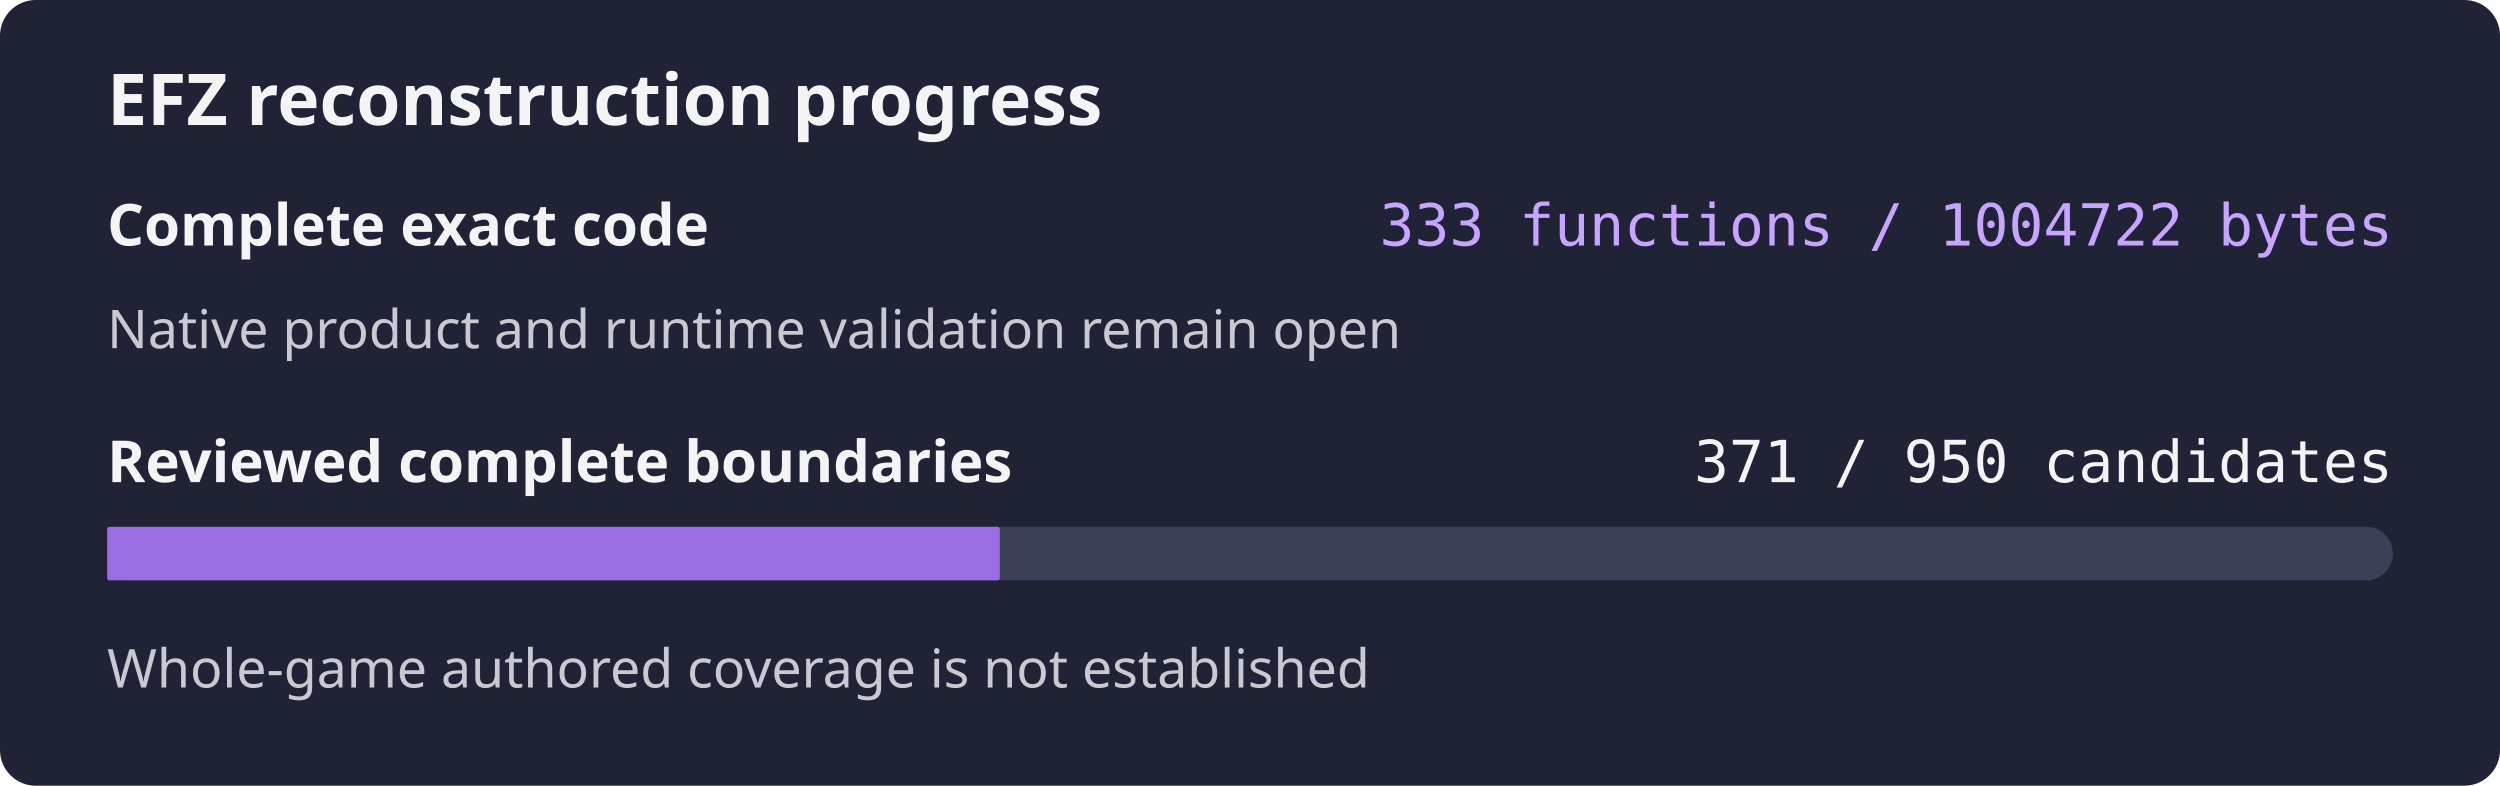
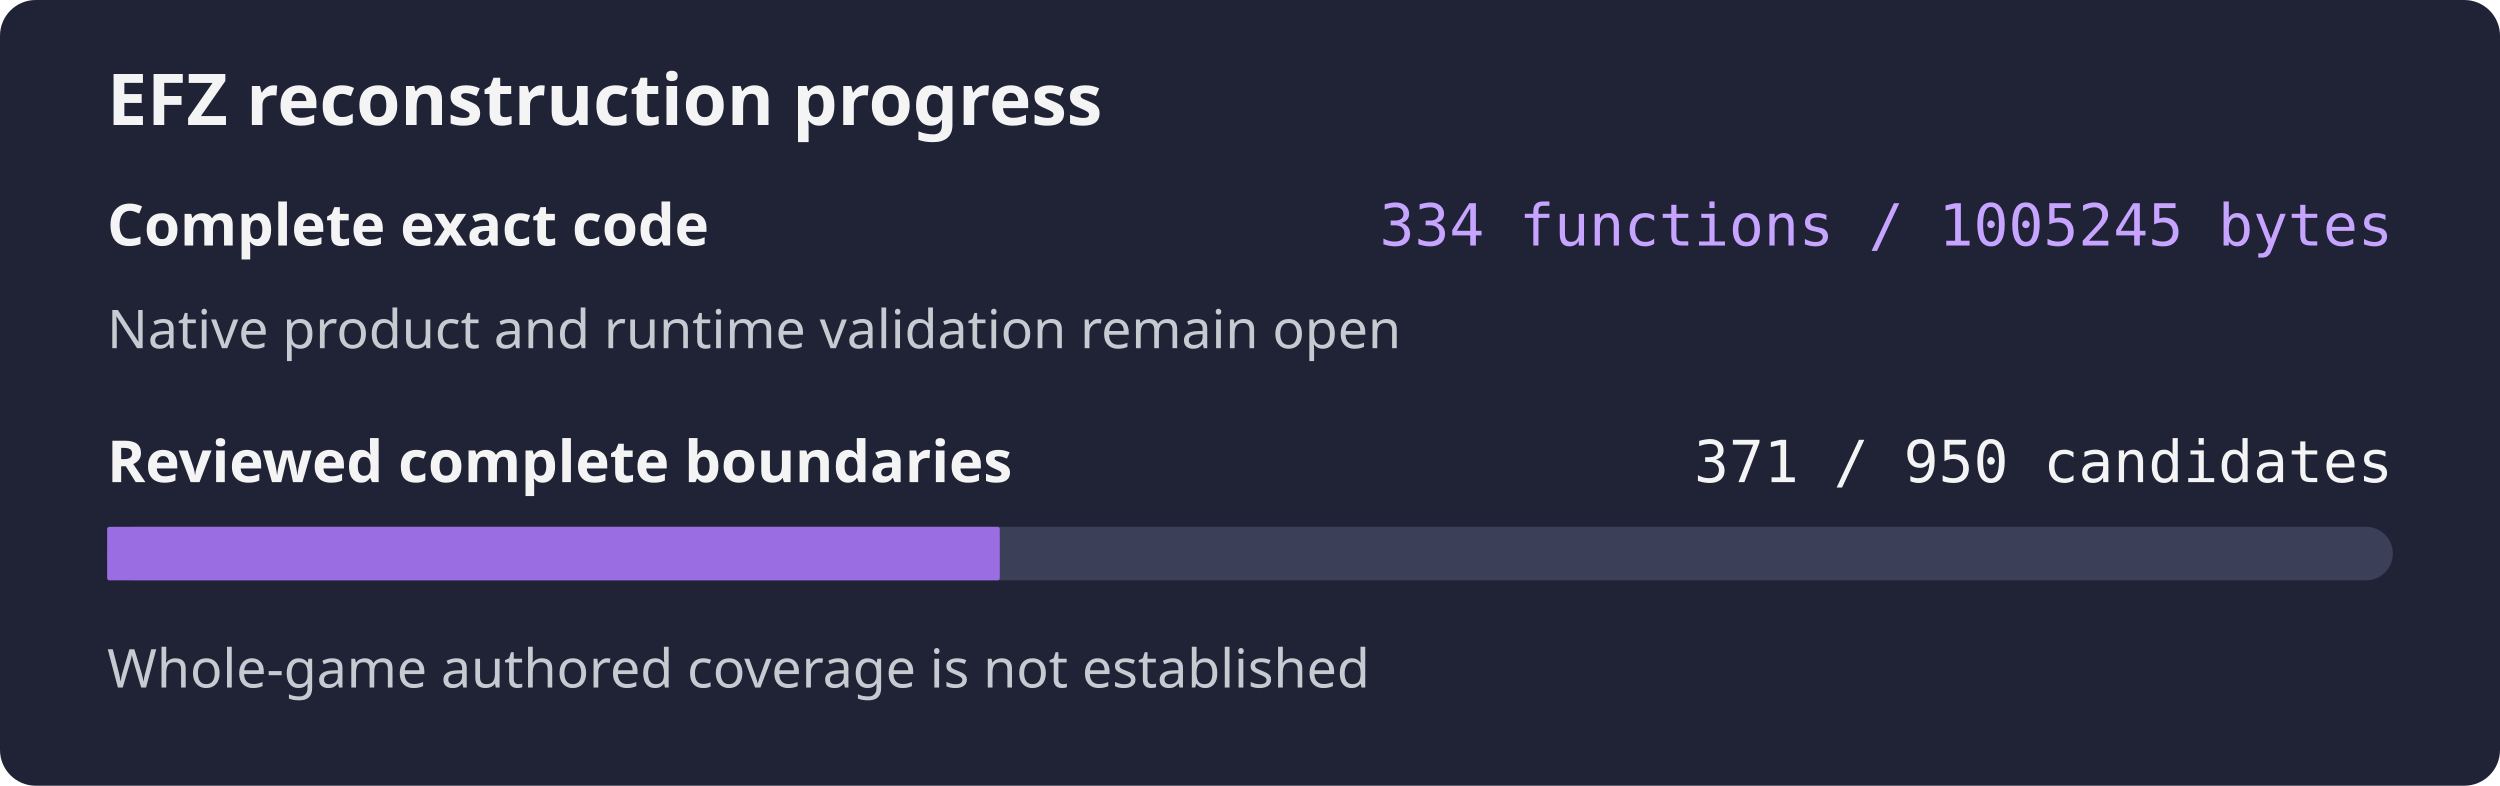
- <svg xmlns="http://www.w3.org/2000/svg" width="560" height="176" role="img" aria-label="EFZ reconstruction: 333 exact functions, 1004722 exact bytes; 371 reviewed boundaries out of 950 candidates">
+ <svg xmlns="http://www.w3.org/2000/svg" width="560" height="176" role="img" aria-label="EFZ reconstruction: 334 exact functions, 1005245 exact bytes; 371 reviewed boundaries out of 950 candidates">
  <rect width="560" height="176" rx="8" fill="#1f2335" />
  <text x="24" y="28" fill="#f4f4f5" font-family="sans-serif" font-size="16" font-weight="600">EFZ reconstruction progress</text>
  <text x="24" y="55" fill="#f4f4f5" font-family="sans-serif" font-size="13" font-weight="600">Complete exact code</text>
-   <text x="536" y="55" fill="#c7a4ff" text-anchor="end" font-family="monospace" font-size="13">333 functions / 1004722 bytes</text>
+   <text x="536" y="55" fill="#c7a4ff" text-anchor="end" font-family="monospace" font-size="13">334 functions / 1005245 bytes</text>
  <text x="24" y="78" fill="#c8cad2" font-family="sans-serif" font-size="12">Native product and runtime validation remain open</text>
  <text x="24" y="108" fill="#f4f4f5" font-family="sans-serif" font-size="13" font-weight="600">Reviewed complete boundaries</text>
  <text x="536" y="108" fill="#f4f4f5" text-anchor="end" font-family="monospace" font-size="13">371 / 950 candidates</text>
  <rect x="24" y="118" width="512" height="12" rx="6" fill="#3b4058" />
  <rect x="24" y="118" width="199.95" height="12" rx="0.5" fill="#9b6de3" />
  <text x="24" y="154" fill="#c8cad2" font-family="sans-serif" font-size="12">Whole-game authored coverage is not established</text>
</svg>
